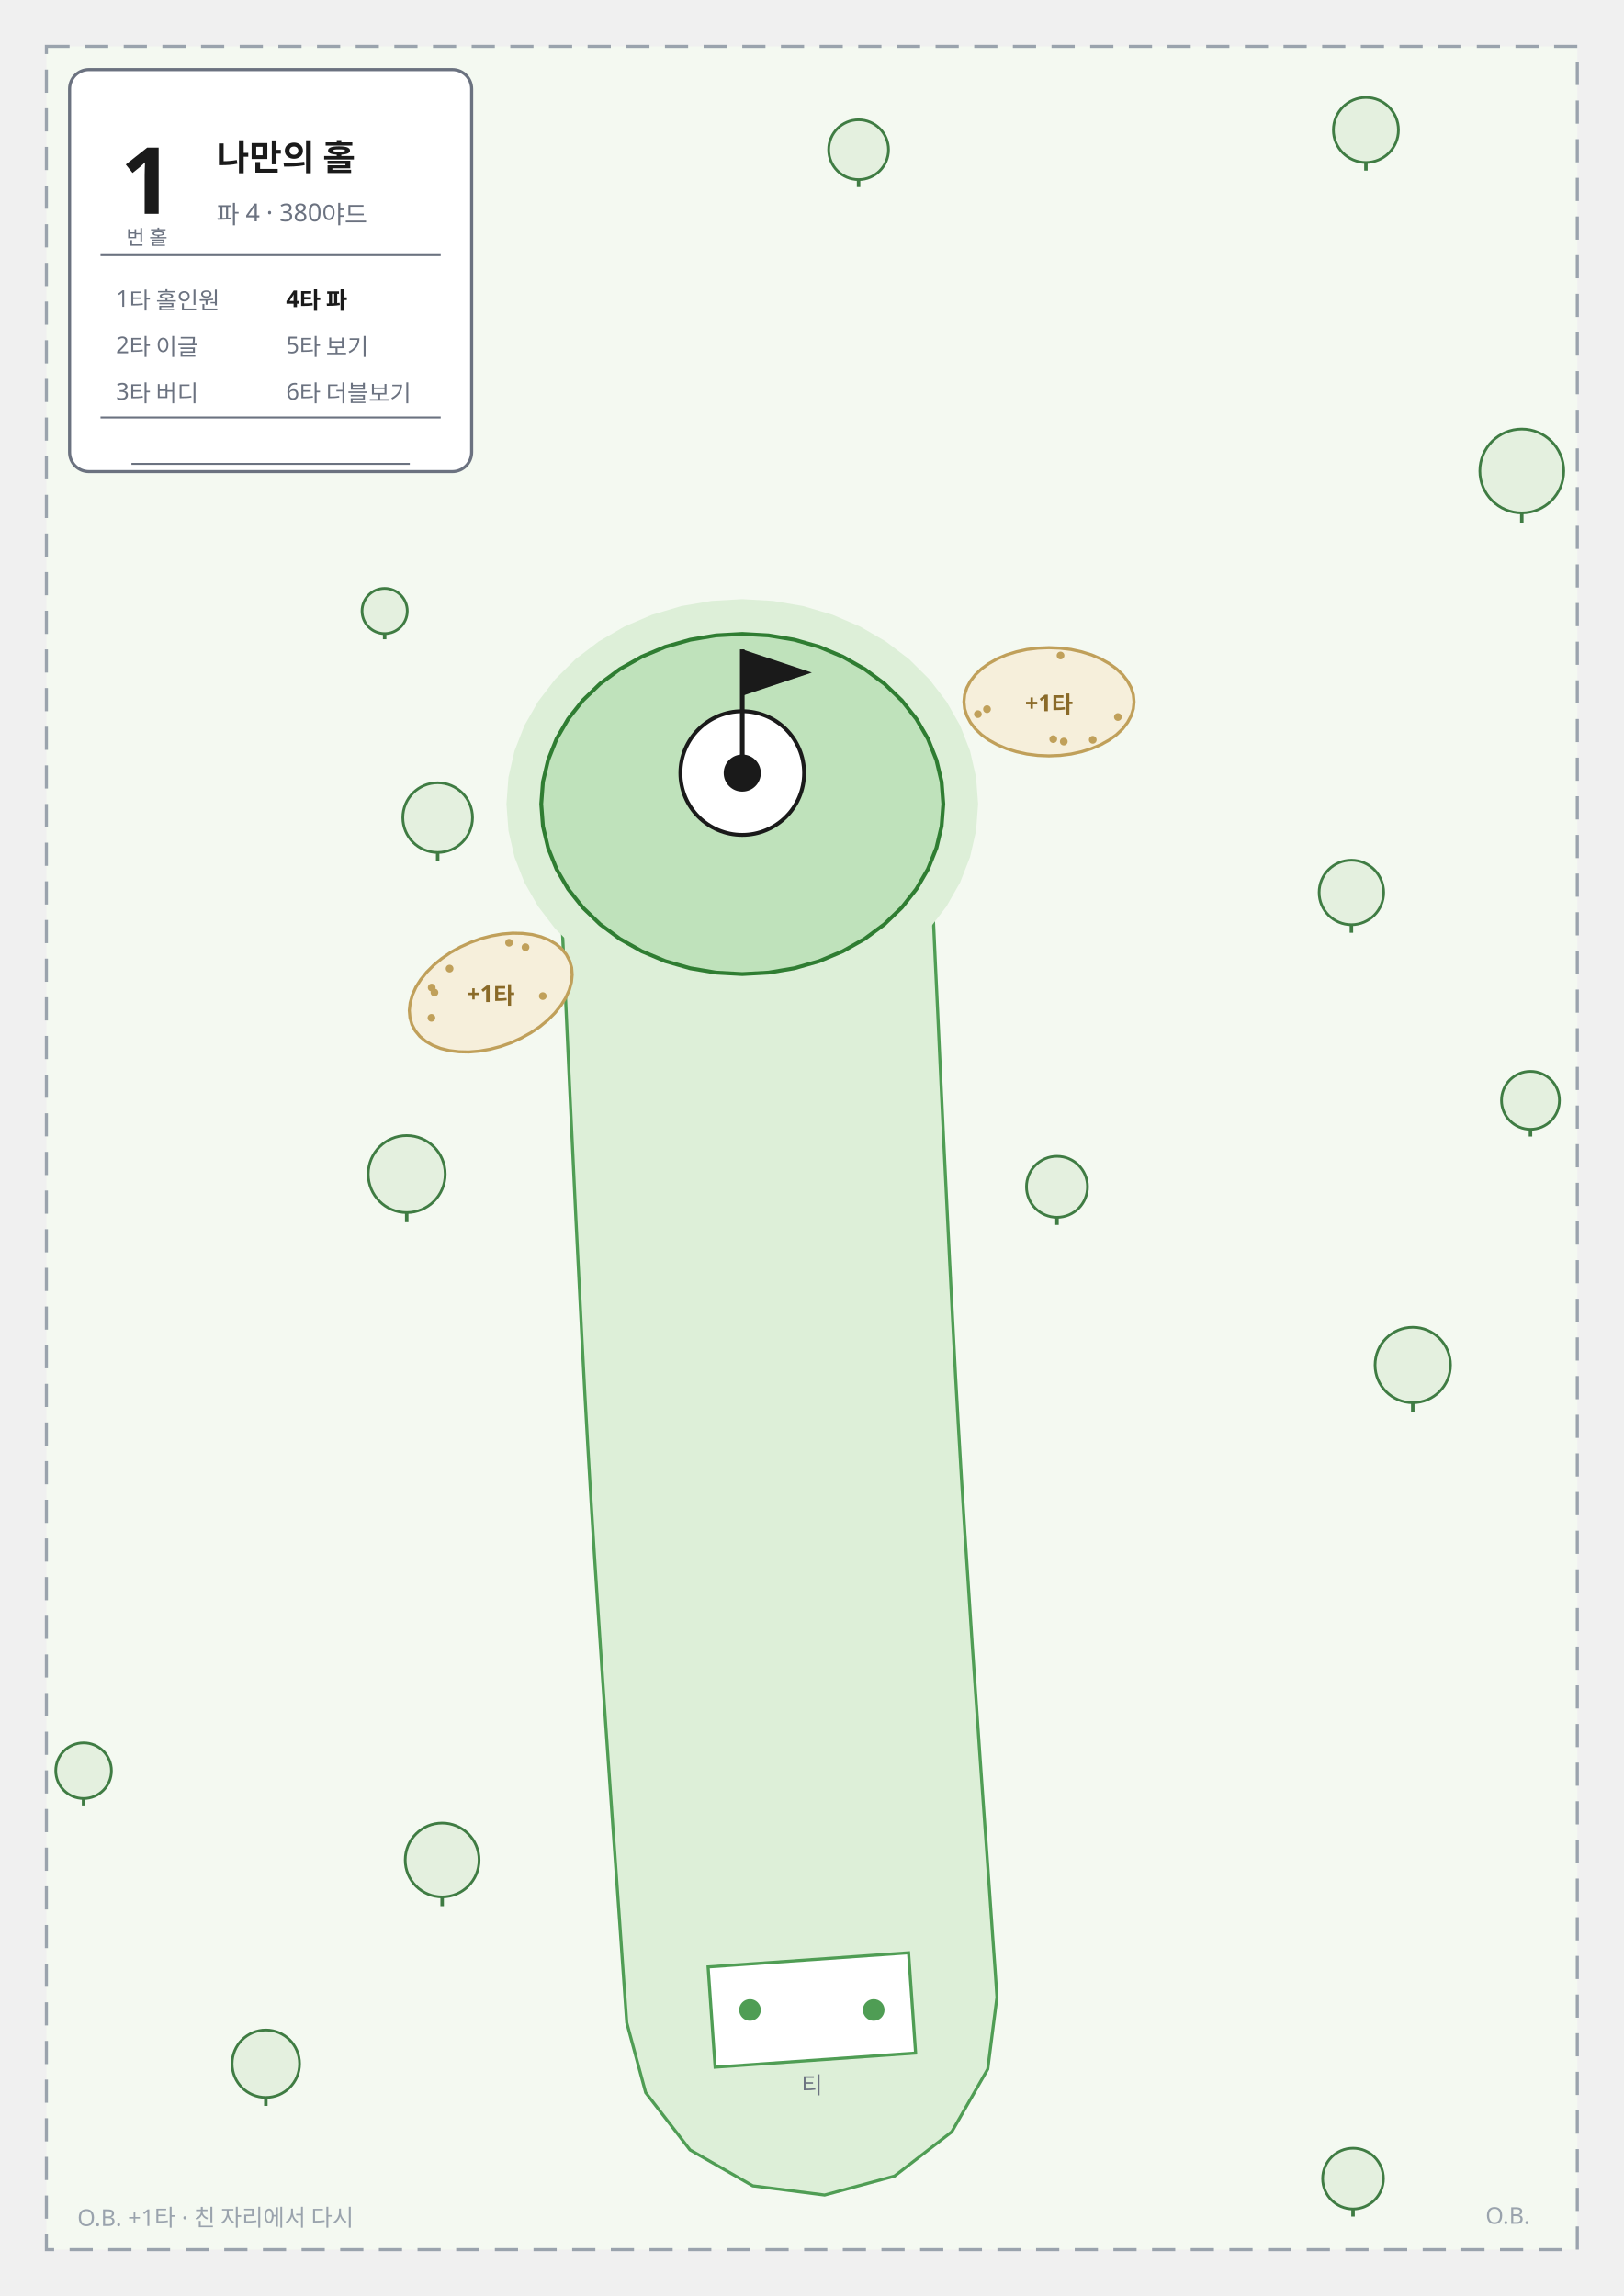
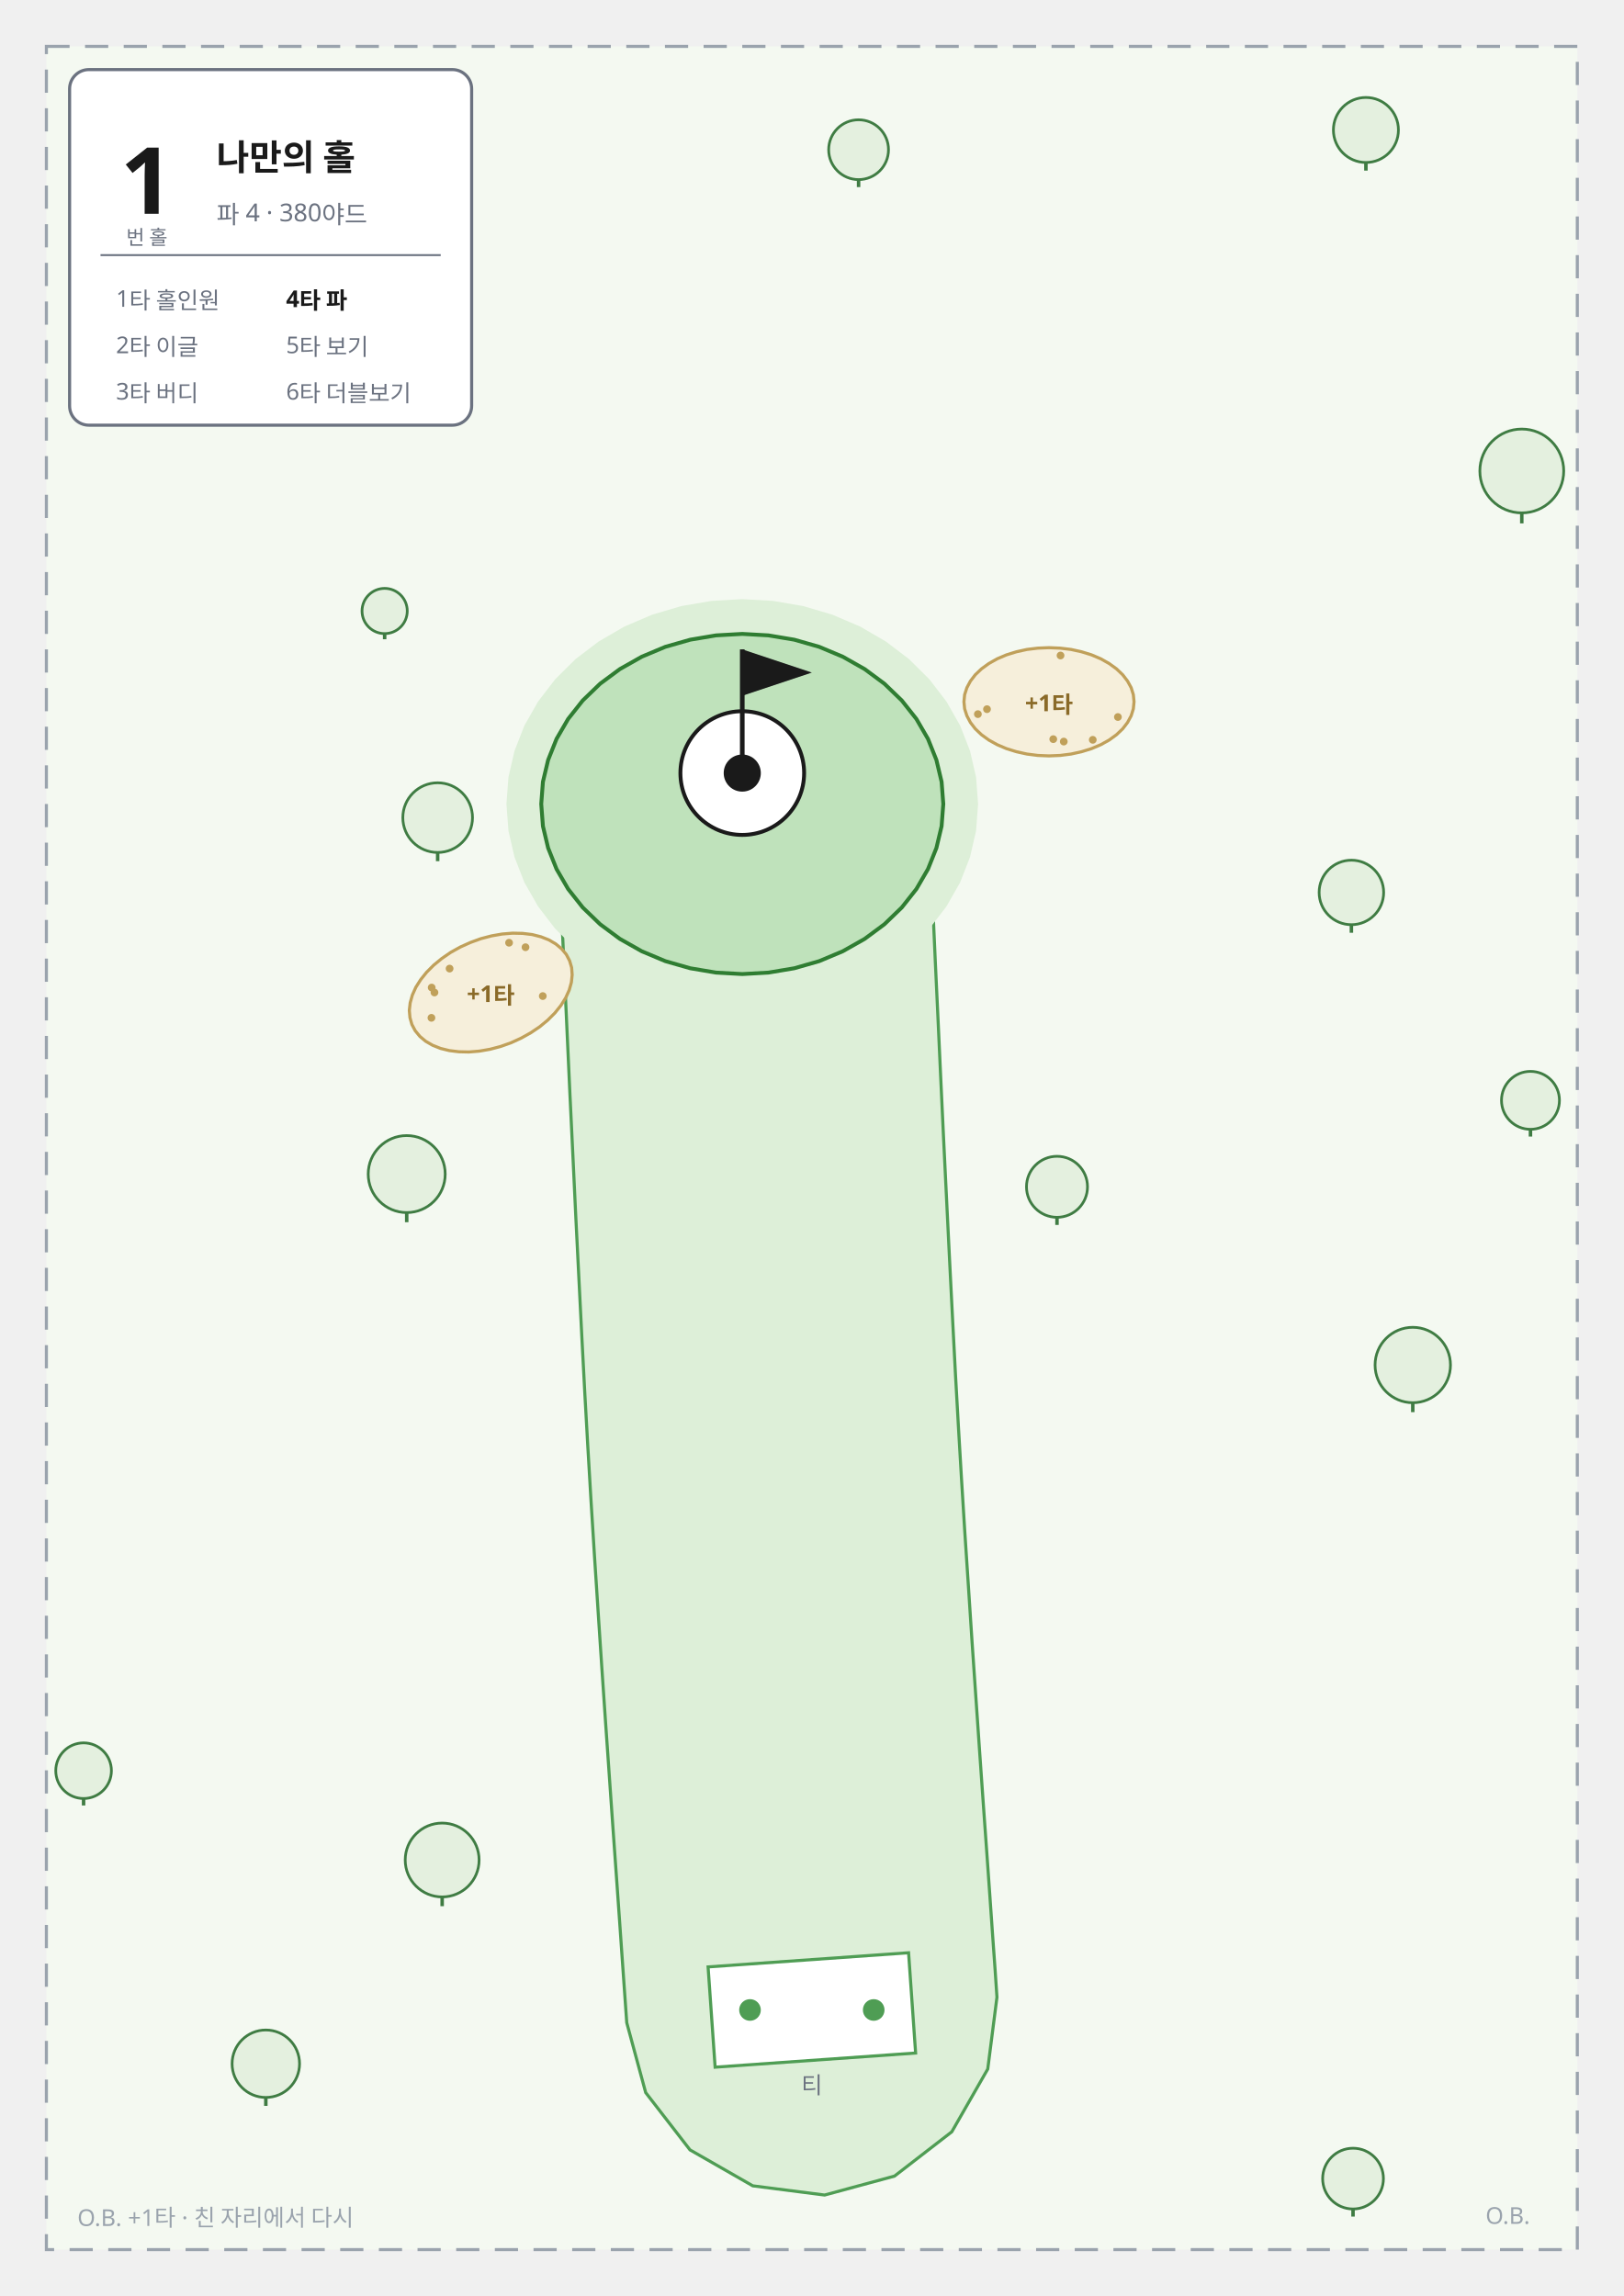
<svg xmlns="http://www.w3.org/2000/svg" width="210mm" height="297mm" viewBox="0 0 210 297" font-family="Noto Sans KR">
  <g id="pc-art" fill="#1a1a1a" stroke="none">
    <rect x="6" y="6" width="198" height="285" fill="#f4f9f1" stroke="#9aa3ad" stroke-width="0.4" stroke-dasharray="3 2" />
    <path d="M81.06 261.65 L80.81 258.12 L80.5 253.74 L80.14 248.59 L79.73 242.81 L79.28 236.51 L78.81 229.8 L78.32 222.8 L77.83 215.62 L77.35 208.37 L76.88 201.18 L76.44 194.14 L76.04 187.38 L75.65 180.49 L75.26 173.09 L74.87 165.34 L74.47 157.39 L74.09 149.39 L73.71 141.5 L73.36 133.87 L73.03 126.66 L72.72 120.02 L72.64 118.29 L74.04 109.03 L78.88 101.01 L86.42 95.46 L95.51 93.21 L104.77 94.61 L112.79 99.45 L118.34 106.99 L120.59 116.08 L120.67 117.82 L120.97 124.45 L121.31 131.65 L121.66 139.25 L122.03 147.1 L122.42 155.05 L122.81 162.94 L123.2 170.6 L123.58 177.88 L123.96 184.62 L124.35 191.22 L124.78 198.13 L125.25 205.22 L125.72 212.38 L126.21 219.5 L126.69 226.45 L127.16 233.13 L127.61 239.41 L128.02 245.19 L128.38 250.35 L128.7 254.78 L128.94 258.35 L127.75 267.64 L123.1 275.76 L115.69 281.49 L106.65 283.94 L97.36 282.75 L89.24 278.1 L83.51 270.69 Z" fill="#ddefd8" stroke="#4f9d54" stroke-width="0.4" />
    <path d="M126.5 104 L126.24 107.46 L125.46 110.86 L124.18 114.14 L122.41 117.25 L120.2 120.13 L117.57 122.74 L114.57 125.02 L111.25 126.95 L107.67 128.48 L103.89 129.6 L99.98 130.27 L96 130.5 L92.02 130.27 L88.11 129.6 L84.33 128.48 L80.75 126.95 L77.43 125.02 L74.43 122.74 L71.8 120.13 L69.59 117.25 L67.82 114.14 L66.54 110.86 L65.76 107.46 L65.5 104 L65.76 100.54 L66.54 97.14 L67.82 93.86 L69.59 90.75 L71.8 87.87 L74.43 85.26 L77.43 82.98 L80.75 81.05 L84.33 79.52 L88.11 78.4 L92.02 77.73 L96 77.5 L99.98 77.73 L103.89 78.4 L107.67 79.52 L111.25 81.05 L114.57 82.98 L117.57 85.26 L120.2 87.87 L122.41 90.75 L124.18 93.86 L125.46 97.14 L126.24 100.54 Z" fill="#ddefd8" stroke="none" />
    <path d="M122 104 L121.78 106.87 L121.11 109.69 L120.02 112.42 L118.52 115 L116.63 117.39 L114.38 119.56 L111.83 121.45 L109 123.05 L105.95 124.33 L102.73 125.25 L99.39 125.81 L96 126 L92.61 125.81 L89.27 125.25 L86.05 124.33 L83 123.05 L80.17 121.45 L77.62 119.56 L75.37 117.39 L73.48 115 L71.98 112.42 L70.89 109.69 L70.22 106.87 L70 104 L70.22 101.13 L70.89 98.31 L71.98 95.58 L73.48 93 L75.37 90.61 L77.62 88.44 L80.17 86.55 L83 84.95 L86.05 83.67 L89.27 82.75 L92.61 82.19 L96 82 L99.39 82.19 L102.73 82.75 L105.95 83.67 L109 84.95 L111.83 86.55 L114.38 88.44 L116.63 90.61 L118.52 93 L120.02 95.58 L121.11 98.31 L121.78 101.13 Z" fill="#bfe2bb" stroke="#2f7d32" stroke-width="0.5" />
    <path d="M73.67 124.28 L73.93 125.16 L74 126.1 L73.9 127.07 L73.62 128.07 L73.16 129.08 L72.54 130.07 L71.76 131.04 L70.84 131.96 L69.8 132.82 L68.64 133.6 L67.4 134.29 L66.09 134.89 L64.74 135.37 L63.37 135.73 L61.99 135.97 L60.64 136.08 L59.34 136.05 L58.11 135.9 L56.98 135.62 L55.95 135.21 L55.05 134.69 L54.3 134.06 L53.7 133.33 L53.27 132.52 L53.02 131.63 L52.94 130.7 L53.05 129.72 L53.33 128.72 L53.78 127.71 L54.41 126.72 L55.18 125.76 L56.1 124.84 L57.15 123.98 L58.3 123.19 L59.54 122.5 L60.85 121.91 L62.2 121.42 L63.58 121.06 L64.95 120.82 L66.3 120.71 L67.6 120.74 L68.83 120.89 L69.97 121.18 L70.99 121.58 L71.89 122.11 L72.64 122.74 L73.24 123.46 Z" fill="#f6efdb" stroke="#c0a05a" stroke-width="0.4" />
    <circle cx="65.84" cy="121.949" r="0.5" fill="#c0a05a" stroke="none" />
    <circle cx="56.191" cy="128.384" r="0.5" fill="#c0a05a" stroke="none" />
    <circle cx="58.148" cy="125.293" r="0.5" fill="#c0a05a" stroke="none" />
    <circle cx="55.8" cy="131.662" r="0.5" fill="#c0a05a" stroke="none" />
    <circle cx="70.201" cy="128.847" r="0.5" fill="#c0a05a" stroke="none" />
    <circle cx="55.832" cy="127.747" r="0.5" fill="#c0a05a" stroke="none" />
    <circle cx="67.967" cy="122.529" r="0.5" fill="#c0a05a" stroke="none" />
    <text x="63.472" y="128.396" font-size="3" dominant-baseline="central" fill="#8a6a28" text-anchor="middle" font-weight="bold">+1타</text>
    <path d="M146.67 90.78 L146.58 91.69 L146.3 92.59 L145.83 93.46 L145.2 94.28 L144.4 95.04 L143.45 95.73 L142.37 96.33 L141.17 96.84 L139.88 97.24 L138.52 97.54 L137.11 97.72 L135.67 97.78 L134.23 97.72 L132.82 97.54 L131.46 97.24 L130.17 96.84 L128.97 96.33 L127.89 95.73 L126.94 95.04 L126.14 94.28 L125.51 93.46 L125.05 92.59 L124.76 91.69 L124.67 90.78 L124.76 89.86 L125.05 88.96 L125.51 88.1 L126.14 87.28 L126.94 86.52 L127.89 85.83 L128.97 85.22 L130.17 84.71 L131.46 84.31 L132.82 84.01 L134.23 83.84 L135.67 83.78 L137.11 83.84 L138.52 84.01 L139.88 84.31 L141.17 84.71 L142.37 85.22 L143.45 85.83 L144.4 86.52 L145.2 87.28 L145.83 88.1 L146.3 88.96 L146.58 89.86 Z" fill="#f6efdb" stroke="#c0a05a" stroke-width="0.4" />
    <circle cx="141.332" cy="95.7" r="0.5" fill="#c0a05a" stroke="none" />
    <circle cx="137.163" cy="84.793" r="0.5" fill="#c0a05a" stroke="none" />
    <circle cx="136.223" cy="95.614" r="0.5" fill="#c0a05a" stroke="none" />
    <circle cx="137.582" cy="95.926" r="0.5" fill="#c0a05a" stroke="none" />
    <circle cx="126.474" cy="92.376" r="0.5" fill="#c0a05a" stroke="none" />
    <circle cx="127.652" cy="91.736" r="0.5" fill="#c0a05a" stroke="none" />
    <circle cx="144.584" cy="92.75" r="0.5" fill="#c0a05a" stroke="none" />
    <text x="135.671" y="90.776" font-size="3" dominant-baseline="central" fill="#8a6a28" text-anchor="middle" font-weight="bold">+1타</text>
    <line x1="174.782" y1="117.736" x2="174.782" y2="120.657" stroke="#3f7c43" stroke-width="0.45" />
    <circle cx="174.782" cy="115.442" r="4.172" fill="#e4f0df" stroke="#3f7c43" stroke-width="0.35" />
    <line x1="49.748" y1="80.644" x2="49.748" y2="82.691" stroke="#3f7c43" stroke-width="0.45" />
    <circle cx="49.748" cy="79.036" r="2.925" fill="#e4f0df" stroke="#3f7c43" stroke-width="0.35" />
    <line x1="57.186" y1="243.229" x2="57.186" y2="246.574" stroke="#3f7c43" stroke-width="0.45" />
    <circle cx="57.186" cy="240.601" r="4.778" fill="#e4f0df" stroke="#3f7c43" stroke-width="0.35" />
    <line x1="52.602" y1="154.612" x2="52.602" y2="158.098" stroke="#3f7c43" stroke-width="0.45" />
    <circle cx="52.602" cy="151.873" r="4.979" fill="#e4f0df" stroke="#3f7c43" stroke-width="0.35" />
    <line x1="10.81" y1="231.028" x2="10.81" y2="233.547" stroke="#3f7c43" stroke-width="0.45" />
    <circle cx="10.81" cy="229.049" r="3.599" fill="#e4f0df" stroke="#3f7c43" stroke-width="0.35" />
    <line x1="174.993" y1="283.975" x2="174.993" y2="286.726" stroke="#3f7c43" stroke-width="0.45" />
    <circle cx="174.993" cy="281.814" r="3.93" fill="#e4f0df" stroke="#3f7c43" stroke-width="0.35" />
    <line x1="197.942" y1="144.397" x2="197.942" y2="147.02" stroke="#3f7c43" stroke-width="0.45" />
    <circle cx="197.942" cy="142.336" r="3.747" fill="#e4f0df" stroke="#3f7c43" stroke-width="0.35" />
    <line x1="56.605" y1="108.243" x2="56.605" y2="111.397" stroke="#3f7c43" stroke-width="0.45" />
    <circle cx="56.605" cy="105.764" r="4.506" fill="#e4f0df" stroke="#3f7c43" stroke-width="0.35" />
    <line x1="196.819" y1="63.906" x2="196.819" y2="67.702" stroke="#3f7c43" stroke-width="0.45" />
    <circle cx="196.819" cy="60.923" r="5.423" fill="#e4f0df" stroke="#3f7c43" stroke-width="0.35" />
    <line x1="182.72" y1="179.254" x2="182.72" y2="182.668" stroke="#3f7c43" stroke-width="0.45" />
    <circle cx="182.72" cy="176.572" r="4.877" fill="#e4f0df" stroke="#3f7c43" stroke-width="0.35" />
    <line x1="176.659" y1="19.125" x2="176.659" y2="22.069" stroke="#3f7c43" stroke-width="0.45" />
    <circle cx="176.659" cy="16.813" r="4.205" fill="#e4f0df" stroke="#3f7c43" stroke-width="0.35" />
    <line x1="34.38" y1="269.353" x2="34.38" y2="272.407" stroke="#3f7c43" stroke-width="0.45" />
    <circle cx="34.38" cy="266.954" r="4.362" fill="#e4f0df" stroke="#3f7c43" stroke-width="0.35" />
    <line x1="136.706" y1="155.689" x2="136.706" y2="158.451" stroke="#3f7c43" stroke-width="0.45" />
    <circle cx="136.706" cy="153.519" r="3.946" fill="#e4f0df" stroke="#3f7c43" stroke-width="0.35" />
    <line x1="111.044" y1="21.492" x2="111.044" y2="24.201" stroke="#3f7c43" stroke-width="0.45" />
    <circle cx="111.044" cy="19.364" r="3.869" fill="#e4f0df" stroke="#3f7c43" stroke-width="0.35" />
    <text x="10" y="286.5" font-size="3" dominant-baseline="central" fill="#9aa3ad" text-anchor="start">O.B. +1타 · 친 자리에서 다시</text>
    <text x="195" y="286.5" font-size="3" dominant-baseline="central" fill="#9aa3ad" text-anchor="middle">O.B.</text>
    <path d="M92.49 267.4 L91.58 254.43 L117.51 252.6 L118.42 265.57 Z" fill="#ffffff" stroke="#4f9d54" stroke-width="0.4" />
    <circle cx="97" cy="260" r="1.4" fill="#4f9d54" stroke="none" />
    <circle cx="113" cy="260" r="1.4" fill="#4f9d54" stroke="none" />
    <text x="105" y="269.5" font-size="3" dominant-baseline="central" fill="#6b7280" text-anchor="middle">티</text>
    <circle cx="96" cy="100" r="8" fill="#ffffff" stroke="#1a1a1a" stroke-width="0.5" />
    <circle cx="96" cy="100" r="2.4" fill="#1a1a1a" stroke="none" />
    <line x1="96" y1="100" x2="96" y2="84" stroke="#1a1a1a" stroke-width="0.6" />
    <path d="M96 84 L105 87 L96 90 Z" fill="#1a1a1a" stroke="none" />
-     <rect x="9" y="9" width="52" height="52" fill="#ffffff" stroke="#6b7280" stroke-width="0.4" rx="2.5" />
+     <rect x="9" y="9" width="52" height="46" fill="#ffffff" stroke="#6b7280" stroke-width="0.4" rx="2.5" />
    <text x="19" y="23" font-size="12" dominant-baseline="central" text-anchor="middle" font-weight="bold">1</text>
    <text x="19" y="30.5" font-size="2.6" dominant-baseline="central" fill="#6b7280" text-anchor="middle">번 홀</text>
    <text x="28" y="20" font-size="4.6" dominant-baseline="central" text-anchor="start" font-weight="bold">나만의 홀</text>
    <text x="28" y="27.5" font-size="3.2" dominant-baseline="central" fill="#6b7280" text-anchor="start">파 4 · 380야드</text>
    <line x1="13" y1="33" x2="57" y2="33" stroke="#6b7280" stroke-width="0.25" />
-     <line x1="13" y1="54" x2="57" y2="54" stroke="#6b7280" stroke-width="0.25" />
    <text x="15" y="38.5" font-size="3" dominant-baseline="central" text-anchor="start" fill="#6b7280">1타 홀인원</text>
    <text x="15" y="44.5" font-size="3" dominant-baseline="central" text-anchor="start" fill="#6b7280">2타 이글</text>
    <text x="15" y="50.5" font-size="3" dominant-baseline="central" text-anchor="start" fill="#6b7280">3타 버디</text>
    <text x="37" y="38.5" font-size="3" dominant-baseline="central" text-anchor="start" font-weight="bold" fill="#1a1a1a">4타 파</text>
    <text x="37" y="44.5" font-size="3" dominant-baseline="central" text-anchor="start" fill="#6b7280">5타 보기</text>
    <text x="37" y="50.5" font-size="3" dominant-baseline="central" text-anchor="start" fill="#6b7280">6타 더블보기</text>
-     <line x1="17" y1="60" x2="53" y2="60" stroke="#6b7280" stroke-width="0.25" />
  </g>
  <g id="pc-slot" />
</svg>
